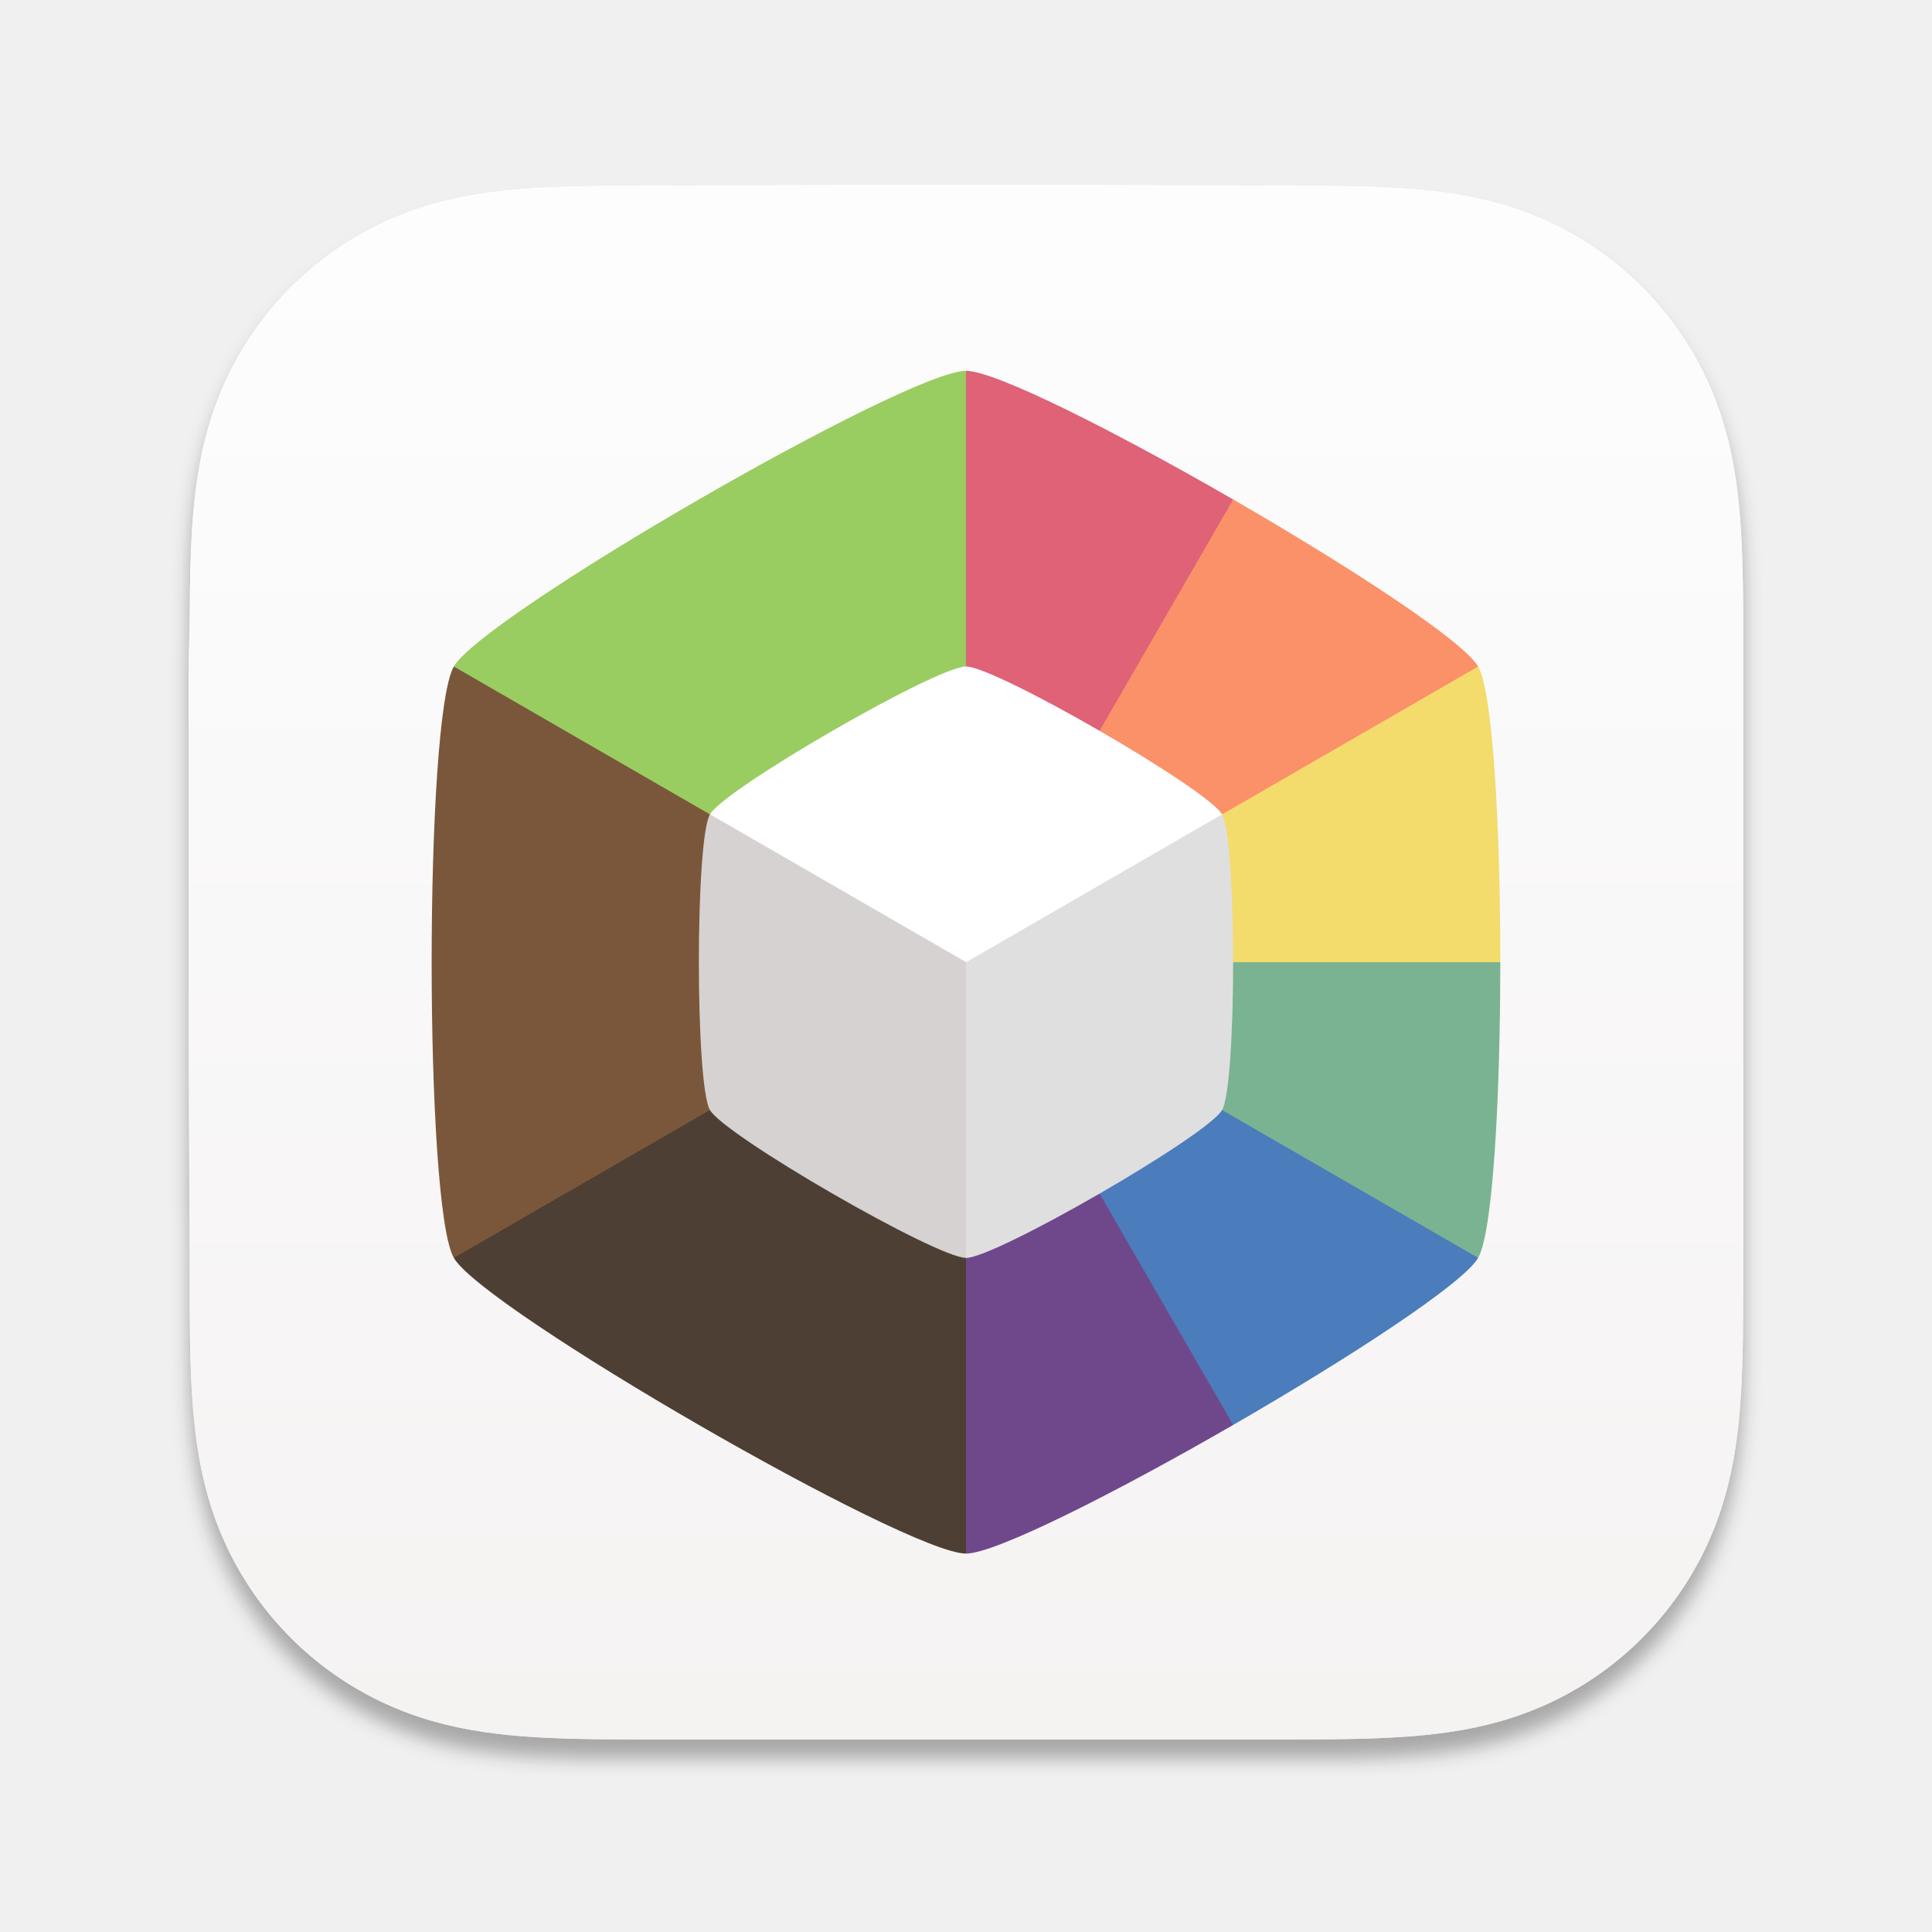
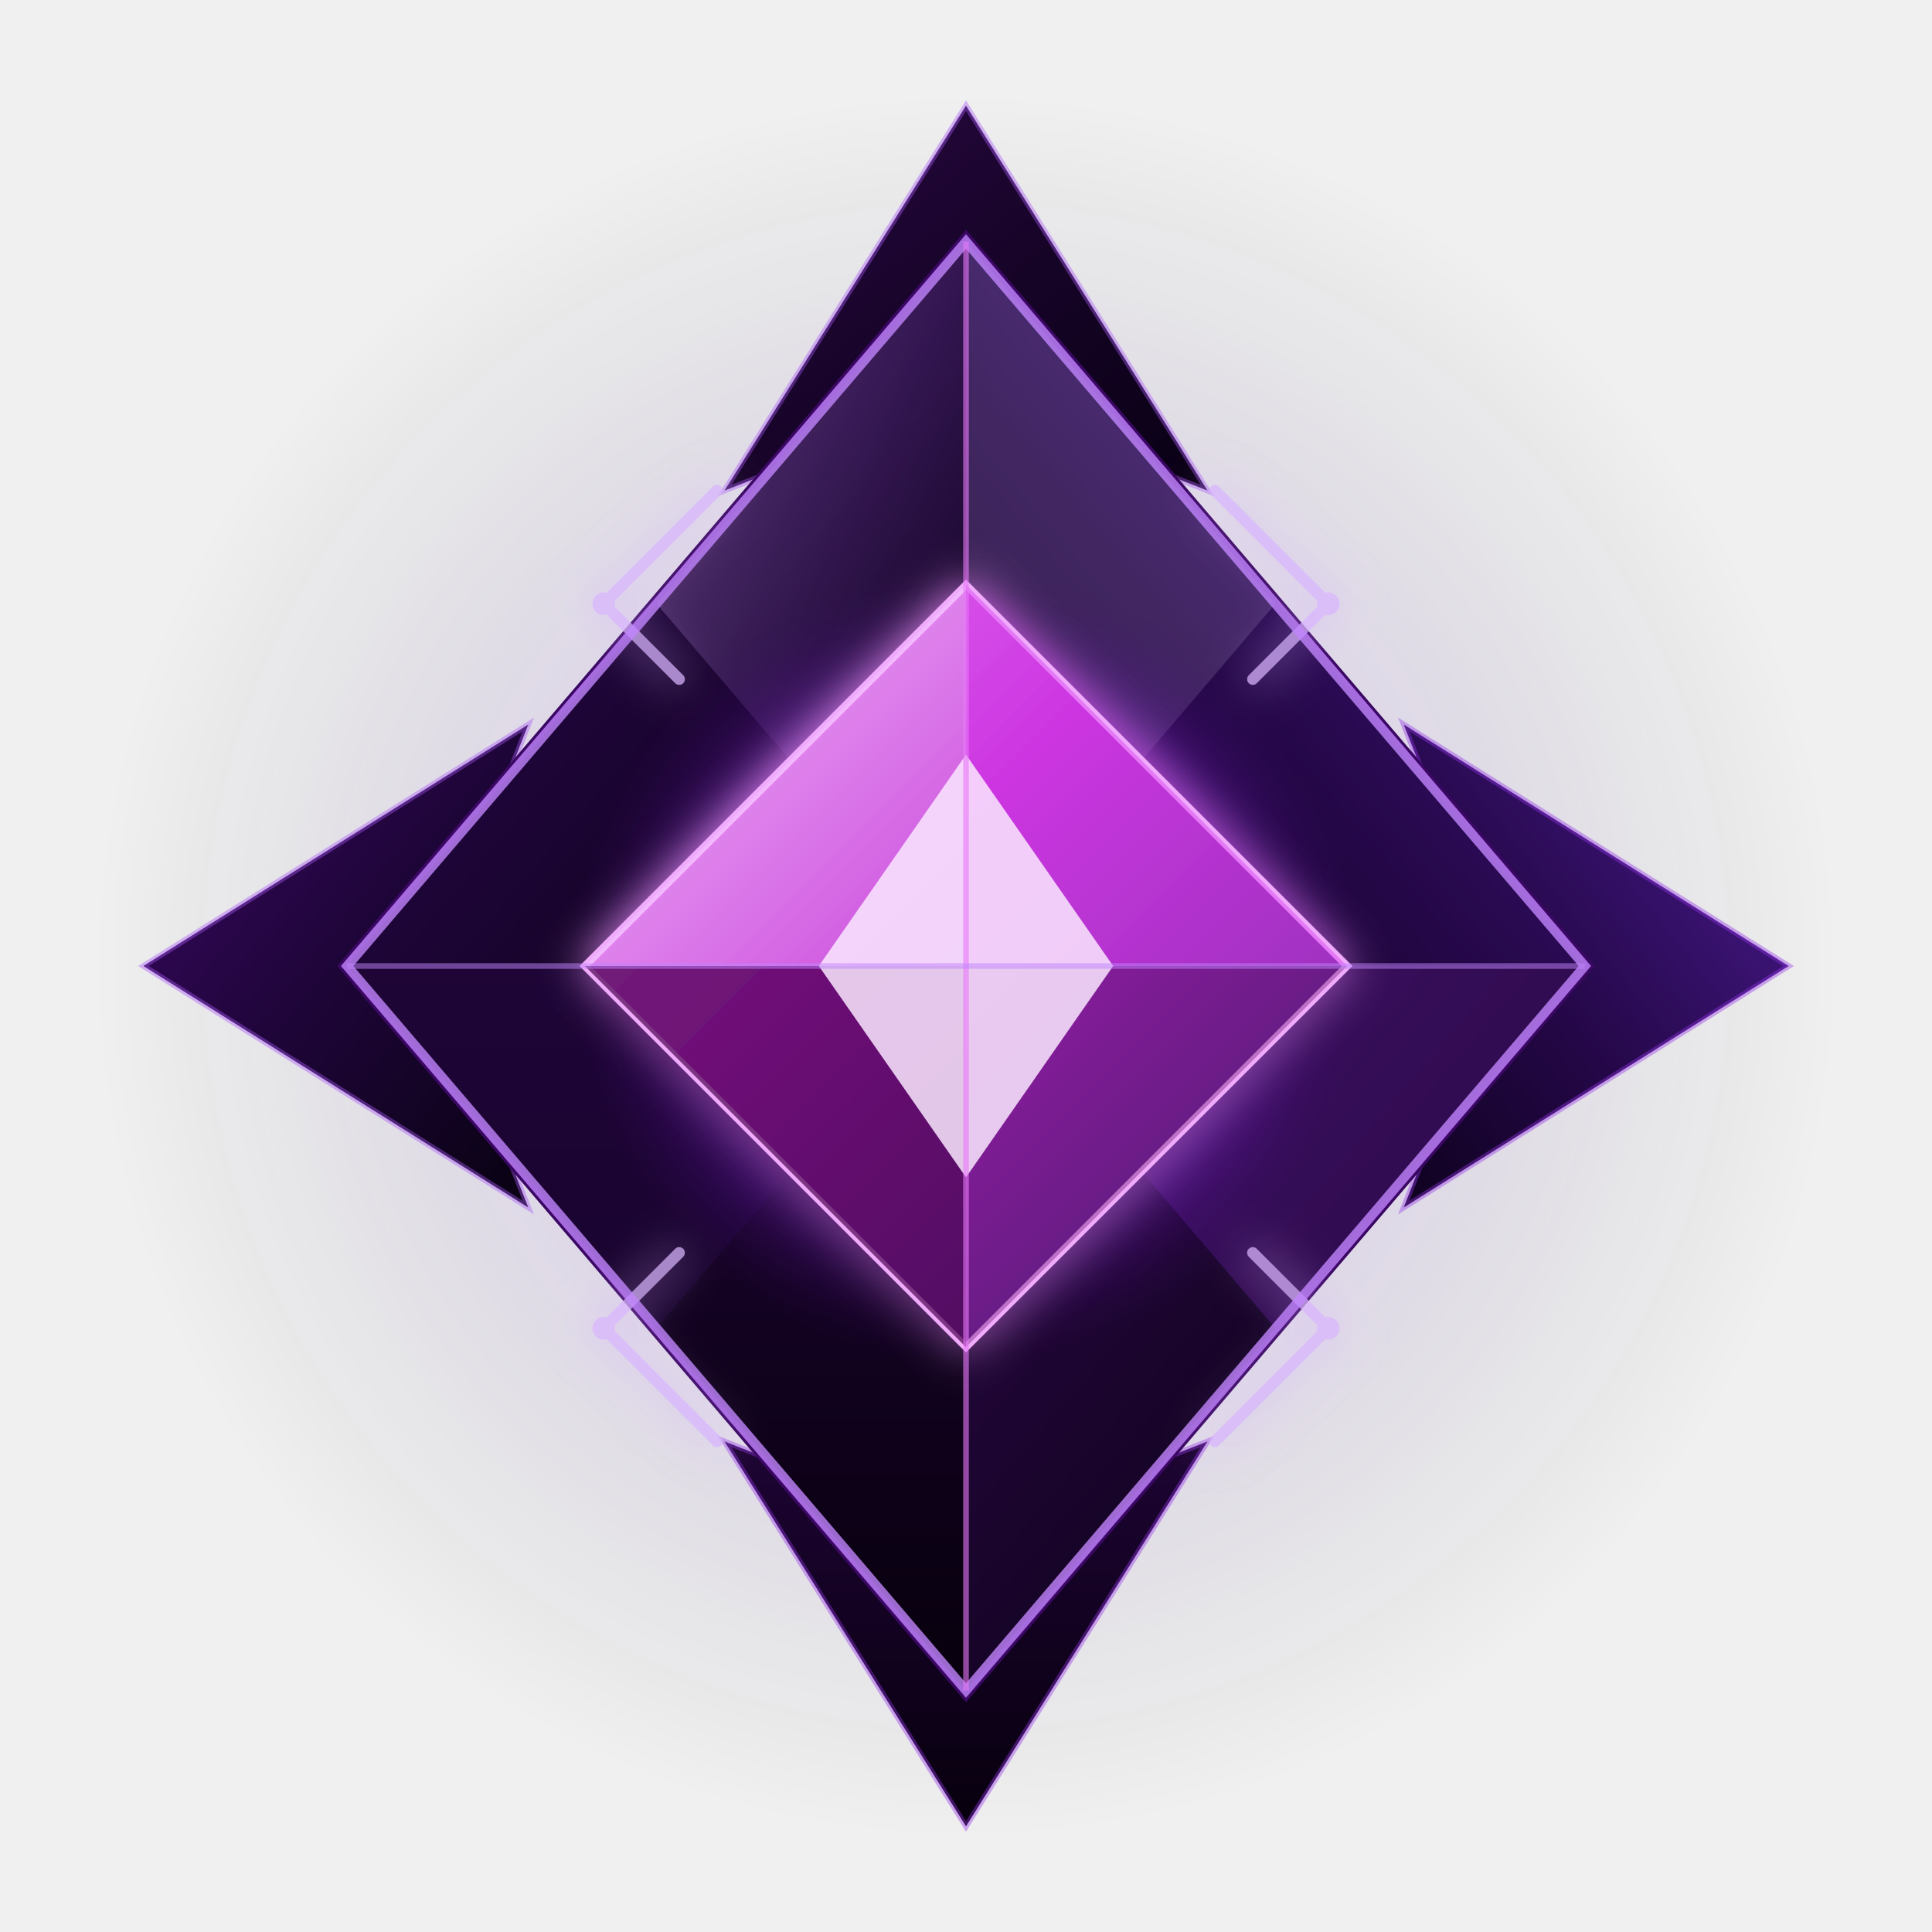
- <svg xmlns="http://www.w3.org/2000/svg" width="1024" height="1024" viewBox="0 0 1024 1024" fill="none" version="1.1" id="svg76">
-   <g filter="url(#filter0_d_102_69)" id="g4">
-     <path fill-rule="evenodd" clip-rule="evenodd" d="M924 354.627C924 344.845 924.004 335.062 923.944 325.279C923.895 317.038 923.8 308.799 923.576 300.562C923.092 282.609 922.033 264.502 918.84 246.749C915.602 228.741 910.314 211.98 901.981 195.617C893.789 179.534 883.088 164.817 870.32 152.058C857.555 139.299 842.834 128.605 826.746 120.418C810.366 112.083 793.587 106.797 775.558 103.56C757.803 100.372 739.691 99.315 721.738 98.83C713.495 98.607 705.253 98.513 697.008 98.462C687.22 98.402 677.432 98.407 667.644 98.407L553.997 98H468.997L357.361 98.407C347.554 98.407 337.747 98.402 327.94 98.462C319.678 98.513 311.42 98.607 303.161 98.83C285.167 99.315 267.014 100.373 249.217 103.565C231.164 106.801 214.36 112.085 197.958 120.414C181.835 128.602 167.083 139.297 154.291 152.058C141.501 164.816 130.78 179.53 122.573 195.61C114.217 211.981 108.919 228.752 105.673 246.77C102.477 264.516 101.418 282.617 100.931 300.562C100.709 308.8 100.613 317.039 100.563 325.279C100.503 335.063 100 347.216 100 356.999L100.003 467.089L100 552.998L100.508 665.427C100.508 675.223 100.504 685.019 100.563 694.815C100.613 703.067 100.709 711.317 100.932 719.566C101.418 737.542 102.479 755.675 105.678 773.452C108.923 791.484 114.22 808.269 122.569 824.653C130.777 840.759 141.5 855.495 154.291 868.272C167.082 881.049 181.83 891.757 197.95 899.956C214.362 908.302 231.174 913.595 249.238 916.836C267.027 920.029 285.174 921.088 303.161 921.573C311.42 921.796 319.679 921.891 327.941 921.941C337.748 922.001 347.554 921.997 357.361 921.997L470.006 922H555.217L667.644 921.996C677.432 921.996 687.22 922.001 697.008 921.941C705.253 921.891 713.495 921.796 721.738 921.573C739.698 921.087 757.816 920.027 775.579 916.832C793.597 913.591 810.368 908.3 826.739 899.959C842.831 891.761 857.554 881.051 870.32 868.272C883.086 855.497 893.786 840.763 901.978 824.66C910.316 808.268 915.604 791.475 918.844 773.431C922.034 755.661 923.092 737.535 923.577 719.566C923.8 711.316 923.895 703.066 923.944 694.815C924.005 685.019 924 675.223 924 665.427C924 665.427 923.994 554.983 923.994 552.998V466.999C923.994 465.533 924 354.627 924 354.627Z" fill="url(#paint0_linear_102_69)" id="path2" />
+ <svg xmlns="http://www.w3.org/2000/svg" viewBox="0 0 512 512" width="100%" height="100%">
+   <defs>
+     <radialGradient id="outerGlow" cx="50%" cy="50%" r="50%">
+       <stop offset="0%" stop-color="#7c3aed" stop-opacity="0.25" />
+       <stop offset="60%" stop-color="#4c1d95" stop-opacity="0.1" />
+       <stop offset="100%" stop-color="#000000" stop-opacity="0" />
+     </radialGradient>
+     <radialGradient id="coreGlow" cx="50%" cy="50%" r="50%">
+       <stop offset="0%" stop-color="#e879f9" stop-opacity="1" />
+       <stop offset="35%" stop-color="#c026d3" stop-opacity="0.85" />
+       <stop offset="70%" stop-color="#7e22ce" stop-opacity="0.4" />
+       <stop offset="100%" stop-color="#3b0764" stop-opacity="0" />
+     </radialGradient>
+     <linearGradient id="obsidianTop" x1="0%" y1="0%" x2="100%" y2="100%">
+       <stop offset="0%" stop-color="#2a0845" />
+       <stop offset="50%" stop-color="#170428" />
+       <stop offset="100%" stop-color="#090114" />
+     </linearGradient>
+     <linearGradient id="obsidianLeft" x1="0%" y1="0%" x2="100%" y2="100%">
+       <stop offset="0%" stop-color="#3b0764" />
+       <stop offset="50%" stop-color="#1e0538" />
+       <stop offset="100%" stop-color="#090212" />
+     </linearGradient>
+     <linearGradient id="obsidianRight" x1="100%" y1="0%" x2="0%" y2="100%">
+       <stop offset="0%" stop-color="#4c1d95" />
+       <stop offset="60%" stop-color="#240747" />
+       <stop offset="100%" stop-color="#0f021f" />
+     </linearGradient>
+     <linearGradient id="obsidianBottom" x1="50%" y1="100%" x2="50%" y2="0%">
+       <stop offset="0%" stop-color="#07000d" />
+       <stop offset="100%" stop-color="#1d0433" />
+     </linearGradient>
+     <linearGradient id="crystalHighlight" x1="0%" y1="0%" x2="100%" y2="100%">
+       <stop offset="0%" stop-color="#f5d0fe" stop-opacity="0.9" />
+       <stop offset="50%" stop-color="#c084fc" stop-opacity="0.4" />
+       <stop offset="100%" stop-color="#6b21a8" stop-opacity="0" />
+     </linearGradient>
+     <linearGradient id="innerGem" x1="0%" y1="0%" x2="100%" y2="100%">
+       <stop offset="0%" stop-color="#f0abfc" />
+       <stop offset="40%" stop-color="#c026d3" />
+       <stop offset="80%" stop-color="#581c87" />
+       <stop offset="100%" stop-color="#2e1065" />
+     </linearGradient>
+     <filter id="runeGlow" x="-20%" y="-20%" width="140%" height="140%">
+       <feGaussianBlur stdDeviation="6" result="blur" />
+       <feMerge>
+         <feMergeNode in="blur" />
+         <feMergeNode in="SourceGraphic" />
+       </feMerge>
+     </filter>
+   </defs>
+   <circle cx="256" cy="256" r="230" fill="url(#outerGlow)" />
+   <polygon points="256,28 320,130 256,105 192,130" fill="url(#obsidianTop)" stroke="#a855f7" stroke-width="1.5" stroke-opacity="0.4" />
+   <polygon points="256,484 192,382 256,407 320,382" fill="url(#obsidianBottom)" stroke="#9333ea" stroke-width="1.5" stroke-opacity="0.4" />
+   <polygon points="38,256 140,192 115,256 140,320" fill="url(#obsidianLeft)" stroke="#a855f7" stroke-width="1.5" stroke-opacity="0.4" />
+   <polygon points="474,256 372,192 397,256 372,320" fill="url(#obsidianRight)" stroke="#9333ea" stroke-width="1.5" stroke-opacity="0.4" />
+   <polygon points="256,64 420,256 256,448 92,256" fill="#0c0217" stroke="#3b0764" stroke-width="4" />
+   <polygon points="256,64 92,256 256,256" fill="url(#obsidianLeft)" />
+   <polygon points="256,64 420,256 256,256" fill="url(#obsidianRight)" />
+   <polygon points="92,256 256,448 256,256" fill="url(#obsidianBottom)" />
+   <polygon points="420,256 256,448 256,256" fill="url(#obsidianTop)" />
+   <polygon points="256,64 256,256 174,160" fill="url(#crystalHighlight)" opacity="0.35" />
+   <polygon points="256,64 338,160 256,256" fill="#e9d5ff" opacity="0.15" />
+   <polygon points="420,256 256,256 338,352" fill="#7e22ce" opacity="0.25" />
+   <polygon points="92,256 174,352 256,256" fill="#1e0538" opacity="0.6" />
+   <circle cx="256" cy="256" r="105" fill="url(#coreGlow)" />
+   <g filter="url(#runeGlow)">
+     <polygon points="256,155 357,256 256,357 155,256" fill="url(#innerGem)" stroke="#f0abfc" stroke-width="2" />
+     <polygon points="256,155 256,256 155,256" fill="#f5d0fe" opacity="0.35" />
+     <polygon points="256,155 357,256 256,256" fill="#d946ef" opacity="0.5" />
+     <polygon points="155,256 256,256 256,357" fill="#4a044e" opacity="0.7" />
+     <polygon points="357,256 256,357 256,256" fill="#701a75" opacity="0.4" />
+     <polygon points="256,200 295,256 256,312 217,256" fill="#fae8ff" opacity="0.85" />
  </g>
-   <mask id="mask0_102_69" style="mask-type: alpha" maskUnits="userSpaceOnUse" x="100" y="98" width="824" height="824">
-     <path fill-rule="evenodd" clip-rule="evenodd" d="M924 354.627C924 344.845 924.004 335.062 923.944 325.279C923.895 317.038 923.8 308.799 923.576 300.562C923.092 282.609 922.033 264.502 918.84 246.749C915.602 228.741 910.314 211.98 901.981 195.617C893.789 179.534 883.088 164.817 870.32 152.058C857.555 139.299 842.834 128.605 826.746 120.418C810.366 112.083 793.587 106.797 775.558 103.56C757.803 100.372 739.691 99.315 721.738 98.83C713.495 98.607 705.253 98.513 697.008 98.462C687.22 98.402 677.432 98.407 667.644 98.407L553.997 98H468.997L357.361 98.407C347.554 98.407 337.747 98.402 327.94 98.462C319.678 98.513 311.42 98.607 303.161 98.83C285.167 99.315 267.014 100.373 249.217 103.565C231.164 106.801 214.36 112.085 197.958 120.414C181.835 128.602 167.083 139.297 154.291 152.058C141.501 164.816 130.78 179.53 122.573 195.61C114.217 211.981 108.919 228.752 105.673 246.77C102.477 264.516 101.418 282.617 100.931 300.562C100.709 308.8 100.613 317.039 100.563 325.279C100.503 335.063 100 347.216 100 356.999L100.003 467.089L100 552.998L100.508 665.427C100.508 675.223 100.504 685.019 100.563 694.815C100.613 703.067 100.709 711.317 100.932 719.566C101.418 737.542 102.479 755.675 105.678 773.452C108.923 791.484 114.22 808.269 122.569 824.653C130.777 840.759 141.5 855.495 154.291 868.272C167.082 881.049 181.83 891.757 197.95 899.956C214.362 908.302 231.174 913.595 249.238 916.836C267.027 920.029 285.174 921.088 303.161 921.573C311.42 921.796 319.679 921.891 327.941 921.941C337.748 922.001 347.554 921.997 357.361 921.997L470.006 922H555.217L667.644 921.996C677.432 921.996 687.22 922.001 697.008 921.941C705.253 921.891 713.495 921.796 721.738 921.573C739.698 921.087 757.816 920.027 775.579 916.832C793.597 913.591 810.368 908.3 826.739 899.959C842.831 891.761 857.554 881.051 870.32 868.272C883.086 855.497 893.786 840.763 901.978 824.66C910.316 808.268 915.604 791.475 918.844 773.431C922.034 755.661 923.092 737.535 923.577 719.566C923.8 711.316 923.895 703.066 923.944 694.815C924.005 685.019 924 675.223 924 665.427C924 665.427 923.994 554.983 923.994 552.998V466.999C923.994 465.533 924 354.627 924 354.627Z" fill="white" id="path6" />
-   </mask>
-   <g mask="url(#mask0_102_69)" id="g15">
-     <rect x="42" y="36" width="914" height="914" fill="url(#paint1_linear_102_69)" id="rect9" />
-     <g filter="url(#filter1_b_102_69)" id="g13">
-       <rect x="100" y="98" width="824" height="824" rx="126" fill="black" fill-opacity="0.01" id="rect11" />
-     </g>
+   <g stroke="#d8b4fe" stroke-width="3" stroke-linecap="round" stroke-linejoin="round" fill="none" opacity="0.75" filter="url(#runeGlow)">
+     <path d="M190,130 L160,160 L180,180" />
+     <circle cx="160" cy="160" r="1.5" fill="#f5d0fe" />
+     <path d="M322,130 L352,160 L332,180" />
+     <circle cx="352" cy="160" r="1.5" fill="#f5d0fe" />
+     <path d="M190,382 L160,352 L180,332" />
+     <circle cx="160" cy="352" r="1.5" fill="#f5d0fe" />
+     <path d="M322,382 L352,352 L332,332" />
+     <circle cx="352" cy="352" r="1.5" fill="#f5d0fe" />
  </g>
-   <defs id="defs74">
-     <filter id="filter0_d_102_69" x="90" y="98" width="844" height="844" filterUnits="userSpaceOnUse" color-interpolation-filters="sRGB">
-       <feFlood flood-opacity="0" result="BackgroundImageFix" id="feFlood31" />
-       <feColorMatrix in="SourceAlpha" type="matrix" values="0 0 0 0 0 0 0 0 0 0 0 0 0 0 0 0 0 0 127 0" result="hardAlpha" id="feColorMatrix33" />
-       <feOffset dy="10" id="feOffset35" />
-       <feGaussianBlur stdDeviation="5" id="feGaussianBlur37" />
-       <feColorMatrix type="matrix" values="0 0 0 0 0 0 0 0 0 0 0 0 0 0 0 0 0 0 0.3 0" id="feColorMatrix39" />
-       <feBlend mode="normal" in2="BackgroundImageFix" result="effect1_dropShadow_102_69" id="feBlend41" />
-       <feBlend mode="normal" in="SourceGraphic" in2="effect1_dropShadow_102_69" result="shape" id="feBlend43" />
-     </filter>
-     <filter id="filter1_b_102_69" x="89.127" y="87.127" width="845.746" height="845.746" filterUnits="userSpaceOnUse" color-interpolation-filters="sRGB">
-       <feFlood flood-opacity="0" result="BackgroundImageFix" id="feFlood46" />
-       <feGaussianBlur in="BackgroundImage" stdDeviation="5.437" id="feGaussianBlur48" />
-       <feComposite in2="SourceAlpha" operator="in" result="effect1_backgroundBlur_102_69" id="feComposite50" />
-       <feBlend mode="normal" in="SourceGraphic" in2="effect1_backgroundBlur_102_69" result="shape" id="feBlend52" />
-     </filter>
-     <linearGradient id="paint0_linear_102_69" x1="-181.14" y1="98" x2="-181.14" y2="1484.28" gradientUnits="userSpaceOnUse">
-       <stop stop-color="white" id="stop55" />
-       <stop offset="0.49" stop-color="#EFEFEF" id="stop57" />
-       <stop offset="1" stop-color="#C0C0C0" id="stop59" />
-     </linearGradient>
-     <linearGradient id="paint1_linear_102_69" x1="928.377" y1="992.826" x2="928.377" y2="134.072" gradientUnits="userSpaceOnUse">
-       <stop stop-color="#F6F3F3" id="stop62" />
-       <stop offset="1" stop-color="white" id="stop64" />
-     </linearGradient>
-     <linearGradient id="paint2_linear_102_69" x1="394.815" y1="372.239" x2="629.182" y2="542.528" gradientUnits="userSpaceOnUse">
-       <stop stop-color="#88B858" id="stop67" />
-       <stop offset="0.5" stop-color="#72B147" id="stop69" />
-       <stop offset="1" stop-color="#5A9A30" id="stop71" />
-     </linearGradient>
-   </defs>
-   <g id="g1817" transform="matrix(0.8193839,0,0,0.8193839,-746.9626,25.2203)">
-     <path style="fill:#99cd61;fill-opacity:1;stroke-width:17.388" d="M 1536.463,591.624 Z" id="path7899" />
-     <path id="path3228" style="fill:#df6277;fill-opacity:1;stroke-width:17.388" d="m 1536.463,209.092 -165.659,286.899 165.659,95.633 165.626,-95.633 7.2,-203.696 c -75.649,-43.675 -153.7,-83.204 -172.827,-83.204 z" />
-     <path id="path2659" style="fill:#fb9168;fill-opacity:1;stroke-width:17.388" d="m 1709.289,292.295 -172.827,299.329 165.626,95.633 165.659,-286.899 c -9.563,-16.564 -82.811,-64.387 -158.459,-108.063 z" />
-     <path id="path2708" style="fill:#f3db6c;fill-opacity:1;stroke-width:17.388" d="m 1867.748,400.358 -331.285,191.266 165.626,95.633 179.992,-95.633 c 0,-87.351 -4.768,-174.702 -14.333,-191.266 z" />
-     <path id="path1737" style="fill:#7ab392;fill-opacity:1;stroke-width:17.388" d="m 1536.463,591.624 v 191.266 h 331.285 c 9.563,-16.564 14.333,-103.915 14.333,-191.266 z" />
-     <path id="path2937" style="fill:#4b7cbc;fill-opacity:1;stroke-width:17.388" d="m 1536.463,591.624 v 191.266 l 172.827,108.063 c 75.647,-43.675 148.895,-91.499 158.459,-108.063 z" />
-     <path id="path3117" style="fill:#6f488c;fill-opacity:1;stroke-width:17.388" d="m 1536.463,591.624 -165.659,95.633 165.659,286.899 c 19.127,0 97.177,-39.528 172.827,-83.203 z" />
-     <path id="path2010" style="fill:#4d3f33;fill-opacity:1;stroke-width:17.388" d="m 1370.804,495.991 -165.626,286.899 c 19.127,33.128 293.032,191.266 331.285,191.266 V 591.624 Z" />
-     <path id="path1744" style="fill:#7a573b;fill-opacity:1;stroke-width:17.388" d="m 1205.178,400.358 c -19.127,33.128 -19.127,349.404 0,382.532 L 1536.463,591.624 V 400.358 Z" />
-     <path id="path1739" style="fill:#99cd61;fill-opacity:1;stroke-width:17.388" d="m 1536.463,209.092 c -38.253,0 -312.159,158.138 -331.285,191.266 l 331.285,191.266 z" />
-     <g id="g1657" transform="matrix(57.83167,0,0,57.83167,402.4037,92.68845)">
-       <g id="g7651" transform="translate(13.25996,2.277589)">
-         <path id="path6659" style="fill:#ffffff;stroke-width:0.265" d="m 6.35,2.939 c -0.341,0 -2.783,1.41 -2.953,1.705 L 6.35,9.76 9.304,4.645 C 9.133,4.349 6.691,2.939 6.35,2.939 Z" transform="matrix(0.9697482,0,0,0.9697482,0.1920988,0.1920979)" />
-       </g>
-       <path id="path461" style="fill:#dfdfdf;fill-opacity:1;stroke-width:0.265" d="m 16.746,6.974 2.864,4.961 c 0.331,0 2.699,-1.367 2.864,-1.654 0.165,-0.286 0.165,-3.021 0,-3.307 l -2.864,1.654 z" />
-     </g>
-     <path id="path5065" style="fill:#d6d2d2;fill-opacity:1;stroke-width:17.388" d="m 1370.845,495.991 c -9.563,16.564 -9.565,174.702 0,191.266 9.563,16.564 146.5,95.634 165.626,95.633 V 591.624 Z" />
-   </g>
+   <polygon points="256,64 420,256 256,448 92,256" fill="none" stroke="#c084fc" stroke-width="2.5" stroke-opacity="0.8" />
+   <line x1="256" y1="64" x2="256" y2="448" stroke="#e879f9" stroke-width="1.5" stroke-opacity="0.6" />
+   <line x1="92" y1="256" x2="420" y2="256" stroke="#c084fc" stroke-width="1.5" stroke-opacity="0.5" />
</svg>
